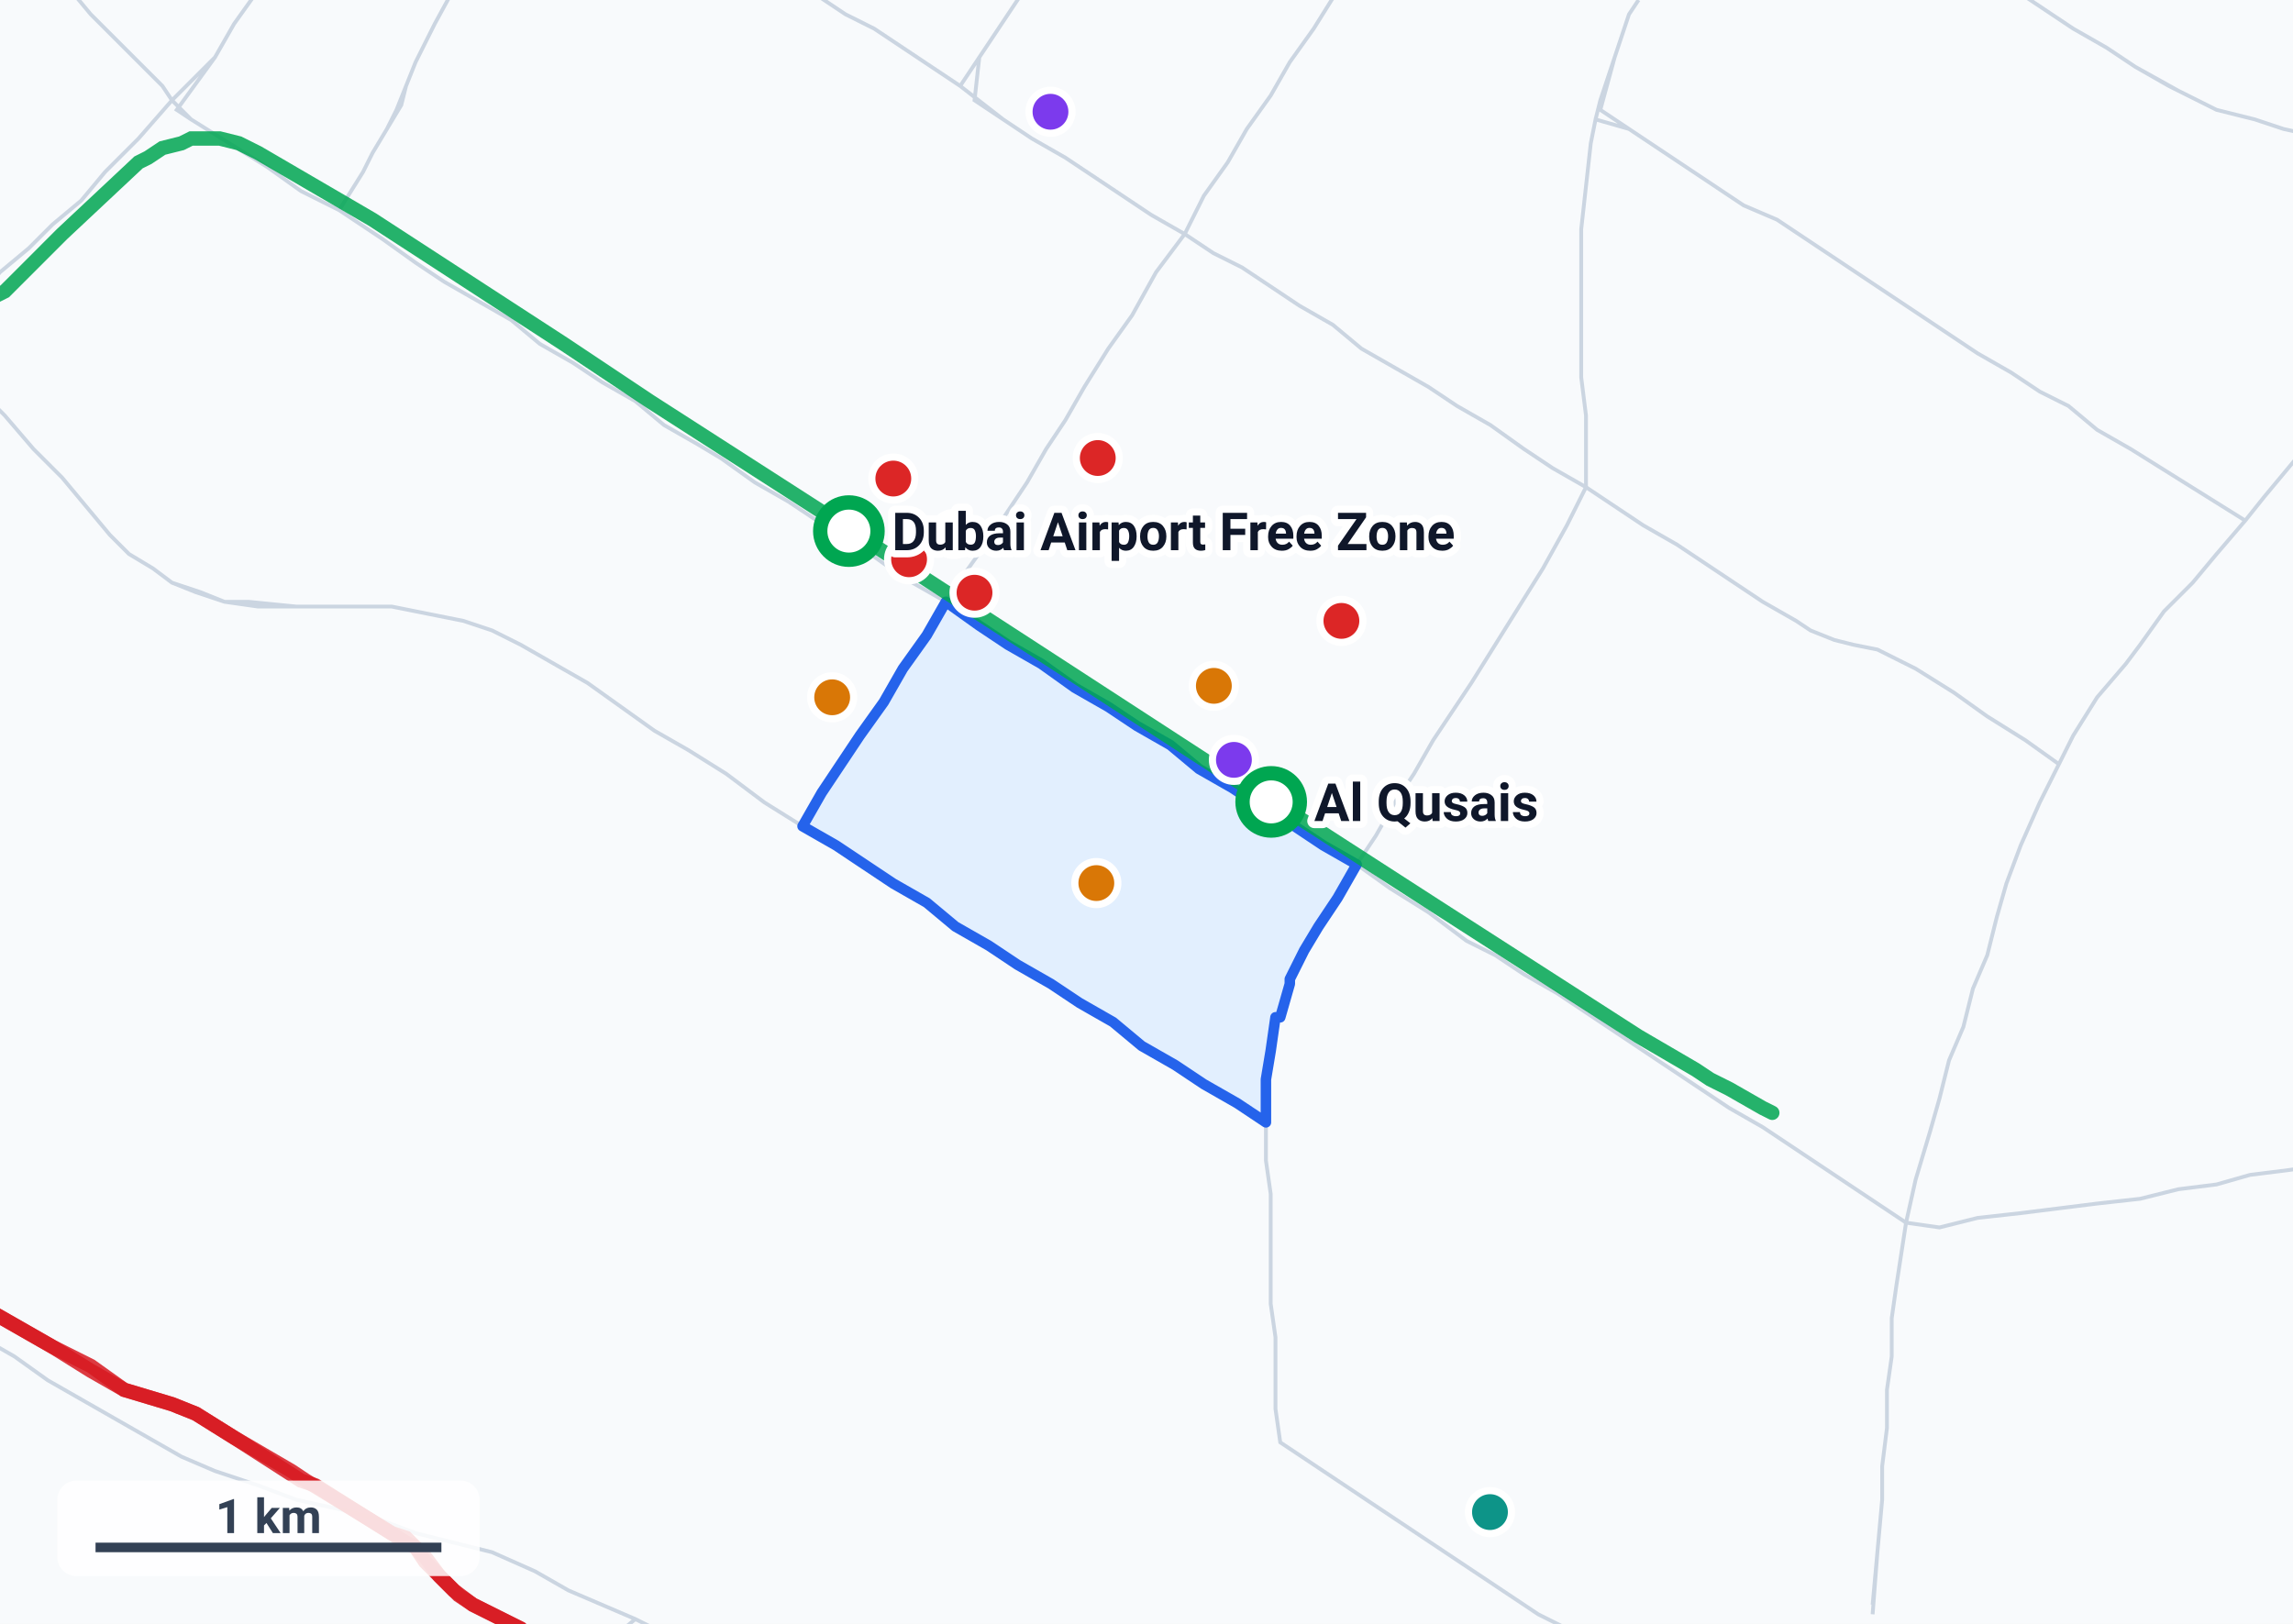
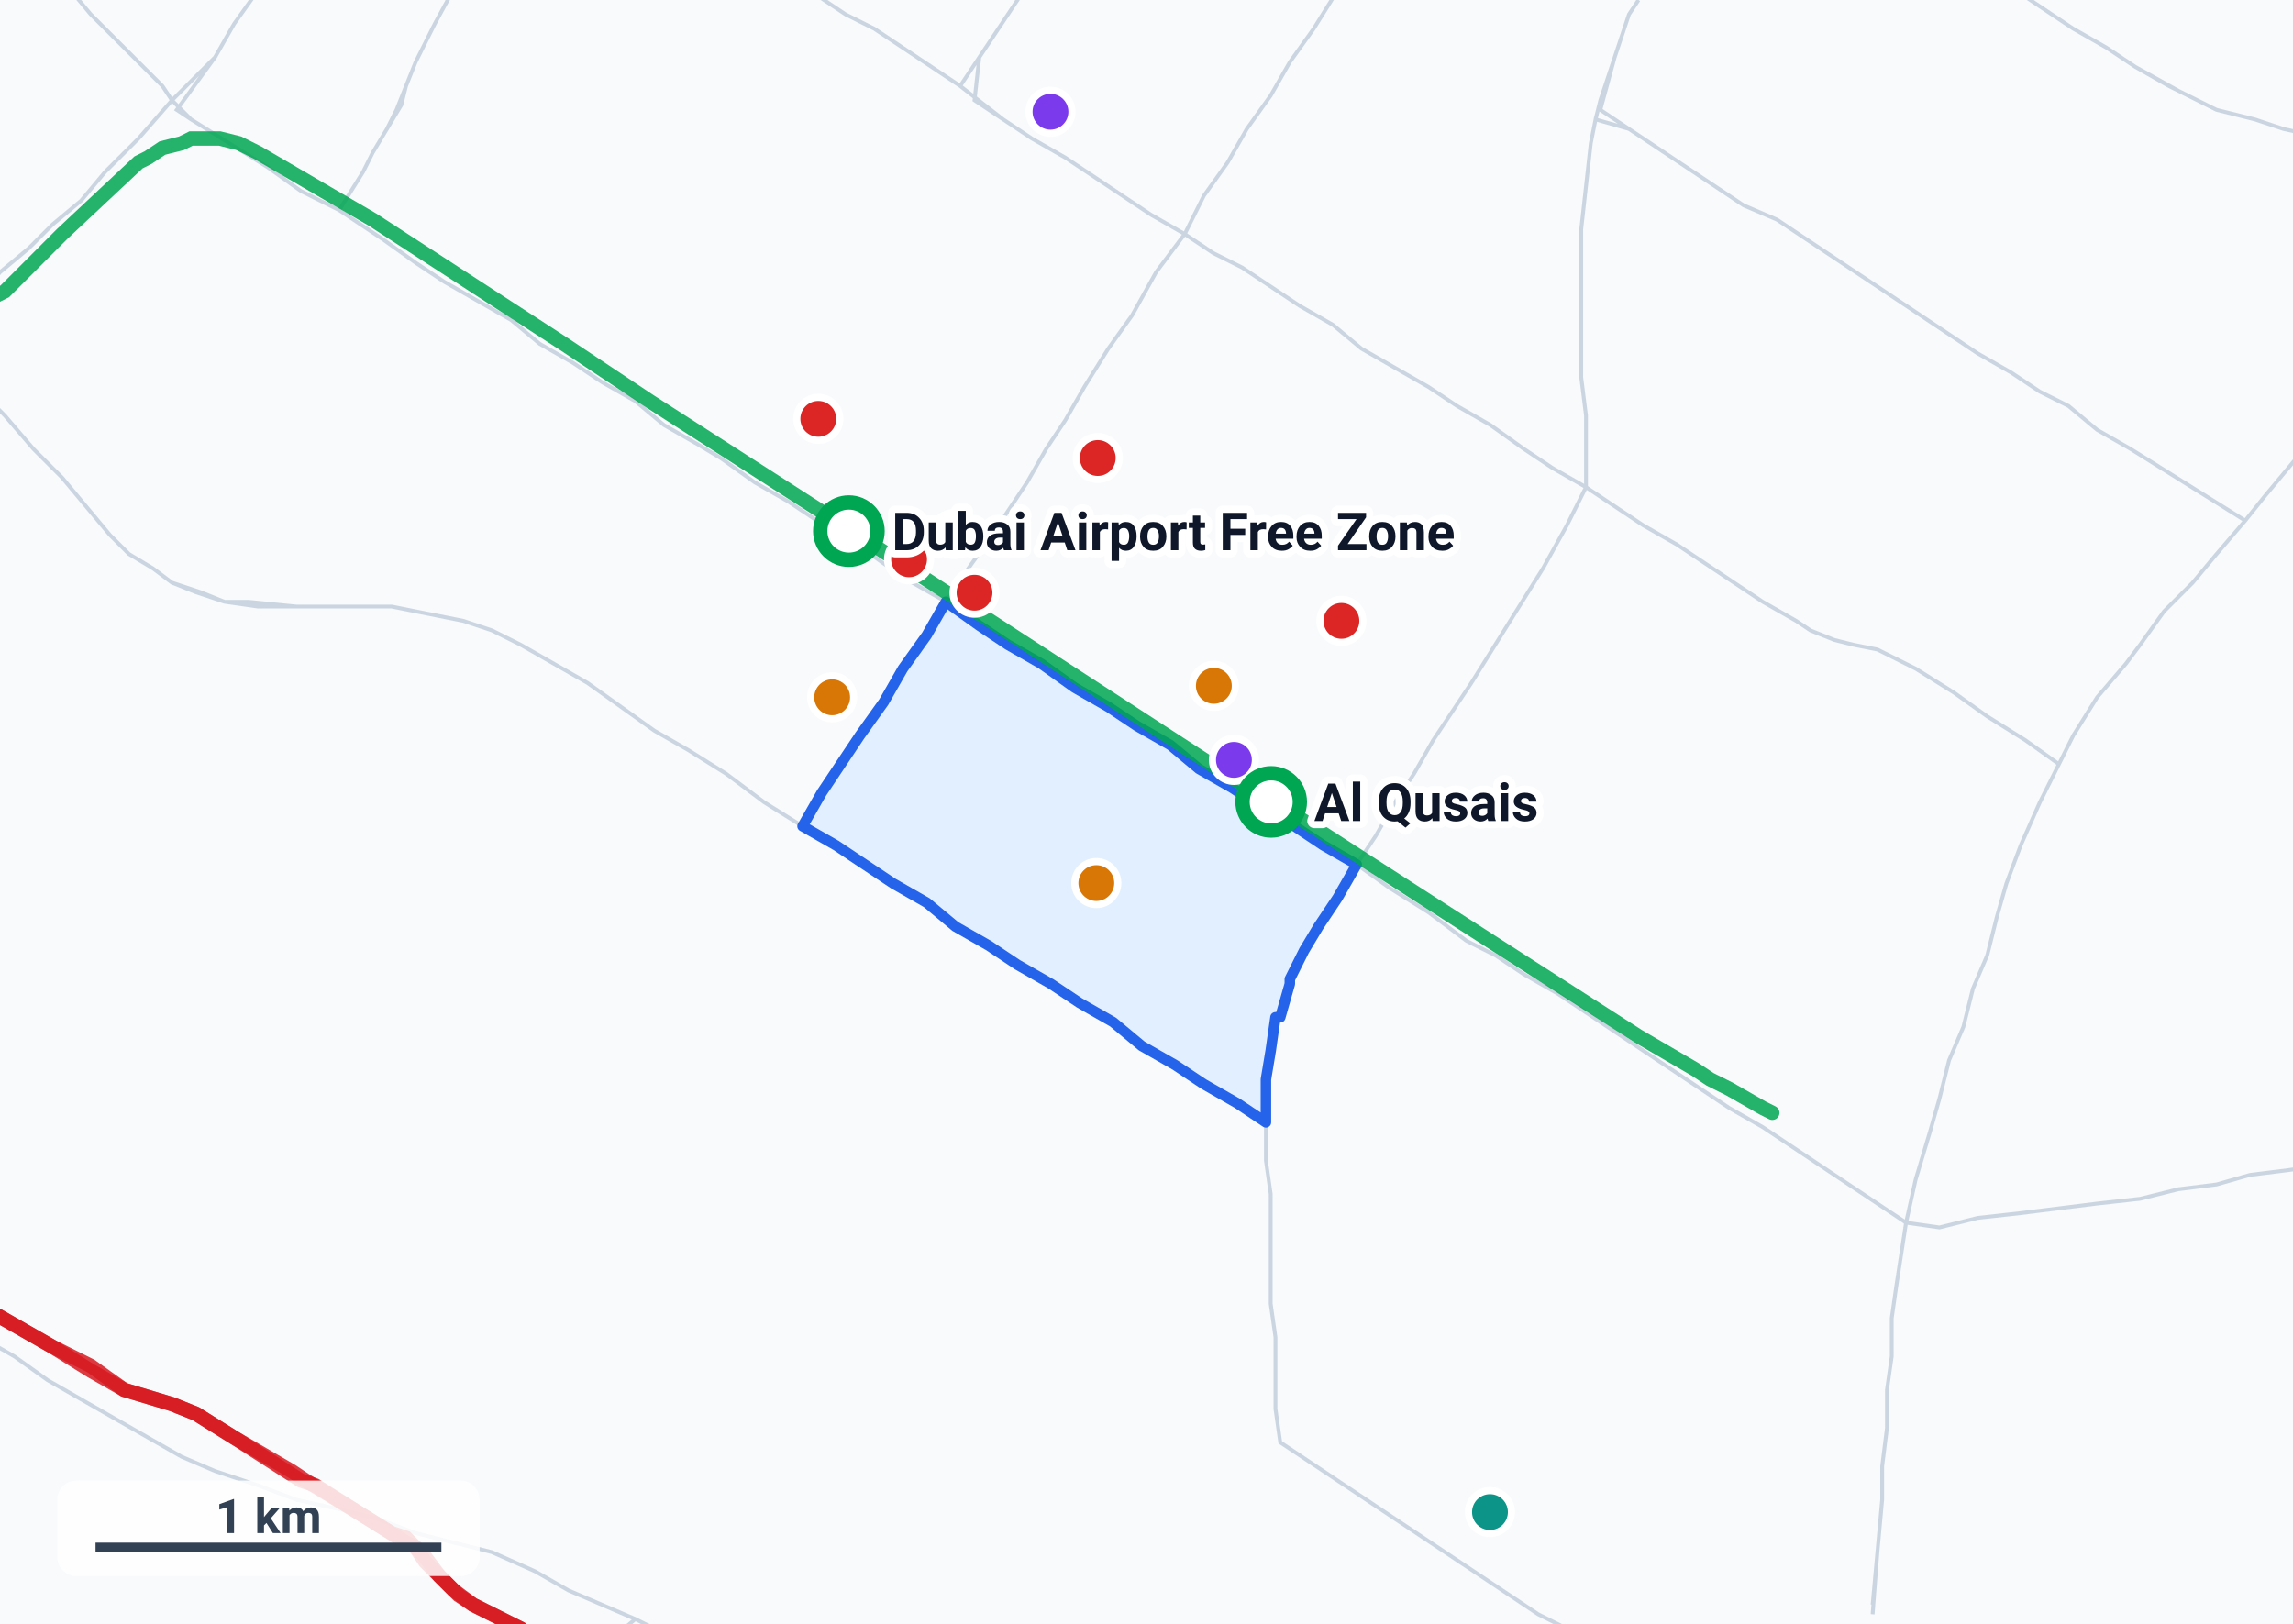
<svg xmlns="http://www.w3.org/2000/svg" viewBox="0 0 480 340" width="480" height="340">
  <style>.l{font:600 11px system-ui,-apple-system,"Segoe UI",Roboto,sans-serif;fill:#0f172a;paint-order:stroke;stroke:#fff;stroke-width:3px;stroke-linejoin:round}.s{font:600 10px system-ui,-apple-system,"Segoe UI",Roboto,sans-serif;fill:#334155}</style>
  <rect width="480" height="340" fill="#f8fafc" />
  <path d="M127,344 133,339 137,341 144,345M97,-6 91,5 87,13 85,18 84,22 81,27 78,32 76,36 71,44 63,40 56,35 48,30 40,25 37,23 45,12 49,5 54,-2M97,130 103,132 109,135 116,139 123,143 130,148 137,153 144,157 152,162 160,168 168,173 175,177 181,181 187,185 194,189 200,194 207,198 213,202 220,206 226,210 233,214 239,219 246,223 252,227 259,231 265,235 265,243 266,250 266,258 266,265 266,273 267,280 267,287 267,295 268,302 274,306 280,310 286,314 292,318 298,322 304,326 310,330 316,334 322,338 328,341 335,345M144,345 137,341 133,339 126,336 119,333 112,329 103,325 95,323 87,321 79,318 71,316 62,314 54,311 45,308 38,305 31,301 24,297 17,293 10,289 3,284 -4,280M-5,81 1,87 7,94 13,100 18,106 23,112 27,116 32,119 36,122 41,124 47,126 52,126 62,127 69,127 76,127 82,127 87,128 92,129 97,130M217,-6 213,-0 209,6 205,12 201,18 195,14 189,10 183,6 177,3 171,-1 164,-5M133,339 127,344M-4,280 3,284 10,289 17,293 24,297 31,301 38,305 45,308 54,311 62,314 71,316 79,318 87,321 95,323 103,325 112,329 119,333 126,336 133,339M49,5 45,12 36,21 34,18 24,8M392,338 393,325 394,314 394,307 395,299 395,291 396,284 396,276 397,269 399,256 406,257 414,255 423,254 431,253 439,252 448,251 456,249 464,248 471,246 479,245 486,244M343,0 341,3 338,12 335,21 334,25 333,30 332,39 331,48 331,57 331,64 331,72 331,79 332,87 332,95 332,102 325,98 319,94 312,89 305,85 299,81 292,77 285,73 279,68 272,64 266,60 260,56 254,53 248,49 252,41 257,34 261,27 266,20 270,13 275,6 280,-2M427,82 433,85 439,90 446,94 454,99 462,104 470,109 464,116 459,122 453,128 448,135 445,139 439,146 434,154 431,160 424,155 416,150 409,145 401,140 397,138 393,136 388,135 384,134 379,132 376,130 369,126 363,122 357,118 351,114 344,110 338,106 332,102 332,95 332,87 331,79 331,72 331,64 331,57 331,48 332,39 333,30 334,25 341,27 347,31 353,35 359,39 365,43 372,46 378,50 384,54 390,58 396,62 402,66 408,70 414,74 421,78 427,82M486,244 479,245 471,246 464,248 456,249 448,251 439,252 431,253 423,254 414,255 406,257 399,256 401,247 404,237 406,230 408,222 411,215 413,207 416,200 418,192 420,185 423,177 427,168 431,160 434,154 439,146 445,139 448,135 453,128 459,122 464,116 470,109 474,104 479,98 484,92 489,87M280,-2 275,6 270,13 266,20 261,27 257,34 252,41 248,49 241,45 235,41 229,37 223,33 216,29 210,25 204,21 205,12 209,6 213,-0 217,-6M36,21 29,29 22,36 17,42 11,47 6,52 0,57 -5,63M14,-3 19,3 24,8 34,18 36,21M363,122 369,126 376,130 379,132 384,134 388,135 393,136 397,138 401,140 409,145 416,150 424,155 431,160 427,168 423,177 420,185 418,192 416,200 413,207 411,215 408,222 406,230 404,237 401,247 399,256 393,252 387,248 381,244 375,240 369,236 362,232 356,228 350,224 344,220 338,216 332,212 326,208 319,204 313,200 307,197 299,191 291,186 284,181 288,175 292,168 296,162 300,155 304,149 308,143 313,135 318,127 323,119 328,110 332,102 338,106 344,110 351,114 357,118 363,122M487,29 478,27 472,25 464,23 456,19 447,14 441,10 434,6 428,2 422,-2 416,-6M164,-5 171,-1 177,3 183,6 189,10 195,14 201,18 210,25 216,29 223,33 229,37 235,41 241,45 248,49 242,57 237,66 232,73 227,81 223,88 219,94 215,101 211,107 207,113 202,120 198,126 191,122 185,118 178,113 171,109 165,105 158,101 151,96 146,93 139,89 133,84 126,80 120,76 113,72 107,67 100,63 93,59 87,55 80,50 71,44 76,36 78,32 81,27 83,23 85,18 87,13 91,5 97,-6M326,208 332,212 338,216 344,220 350,224 356,228 362,232 369,236 375,240 381,244 387,248 393,252 399,256 397,269 396,276 396,284 395,291 395,299 394,307 394,314 393,325 392,336M335,345 328,341 322,338 316,334 310,330 304,326 298,322 292,318 286,314 280,310 274,306 268,302 267,295 267,287 267,280 266,273 266,265 266,258 266,250 265,243 265,235 265,226 266,220 267,213 270,206 273,199 276,194 280,188 284,181 291,186 299,191 307,197 313,200 319,204 326,208M71,44 80,50 87,55 93,59 100,63 107,67 113,72 120,76 126,80 133,84 139,89 146,93 151,96 158,101 165,105 171,109 178,113 185,118 191,122 198,126 194,133 189,140 185,147 180,154 176,160 172,166 168,173 160,168 152,162 144,157 137,153 130,148 123,143 116,139 109,135 103,132 97,130 92,129 87,128 82,127 79,127 69,127 62,127 54,127 47,126 42,124 36,122 32,119 27,116 23,112 18,106 13,100 7,94 1,87 -5,81M-5,63 0,57 6,52 11,47 17,42 22,36 29,29 36,21 40,25 48,30 56,35 63,40 71,44M454,18 464,23 472,25 478,27 487,29M489,87 484,92 479,98 474,104 470,109 462,104 454,99 446,94 439,90 433,85 427,82 421,78 414,74 408,70 402,66 396,62 390,58 384,54 378,50 372,46 365,43 359,39 353,35 347,31 341,27 335,23 338,12 341,3 343,0M416,-6 422,-2 428,2 434,6 441,10 447,14 454,18M272,64 279,68 285,73 292,77 299,81 305,85 312,89 319,94 325,98 332,102 328,110 323,119 318,127 313,135 308,143 304,149 300,155 296,162 292,168 288,175 284,181 277,177 271,173 264,169 258,165 251,161 245,156 238,152 232,148 225,144 218,139 211,135 205,131 198,126 202,120 207,113 211,107 215,101 219,94 223,88 227,81 232,73 237,66 242,57 248,49 254,53 260,56 266,60 272,64" fill="none" stroke="#cbd5e1" stroke-width="0.8" />
  <path d="M284,181 280,188 276,194 273,199 270,205 270,206 268,213 267,213 266,220 265,226 265,233 265,235 259,231 252,227 246,223 239,219 233,214 226,210 220,206 213,202 207,198 200,194 194,189 187,185 181,181 175,177 168,173 172,166 176,160 180,154 185,147 189,140 194,133 198,126 205,131 211,135 218,139 225,144 232,148 238,152 245,156 251,161 258,165 264,169 271,173 277,177 284,181Z" fill="#dbeafe" fill-opacity="0.75" stroke="#2563eb" stroke-width="2.2" stroke-linejoin="round" />
  <path d="M-23,270 -20,271 -18,271 -10,271 -6,272 -3,274 11,282 19,286 26,291 36,294 41,296 49,301 61,308 64,310 82,321 85,322 87,324 89,326 92,330 95,333 99,336 109,341 111,343 117,346 124,350 133,356" fill="none" stroke="#d71920" stroke-width="3" stroke-linecap="round" stroke-opacity="0.85" />
  <path d="M355,224 358,226 362,228 369,232 371,233M355,224 343,217 329,208 301,190 270,170 266,168 255,161 215,135 178,111 150,93 136,84M-22,63 -19,63 -16,64 -12,64 -9,64 -7,64 -4,63 -1,62 1,61 3,59 13,49 29,34 31,33 34,31 38,30 40,29 43,29 46,29 50,30 54,32 78,46 118,72 136,84" fill="none" stroke="#00a651" stroke-width="3" stroke-linecap="round" stroke-opacity="0.85" />
  <path d="M133,356 124,350 117,346 111,343 109,341 99,336 96,334 92,330 89,327 87,324 85,323 66,311 63,310 49,301 41,296 36,294 26,291 19,287 11,282 -3,274 -7,272 -10,272 -18,271 -20,271 -23,270" fill="none" stroke="#d71920" stroke-width="3" stroke-linecap="round" stroke-opacity="0.85" />
  <circle cx="229.5" cy="184.9" r="4.5" fill="#d97706" stroke="#fff" stroke-width="1.5" />
  <circle cx="174.2" cy="146.0" r="4.5" fill="#d97706" stroke="#fff" stroke-width="1.5" />
  <circle cx="199.7" cy="111.8" r="4.5" fill="#d97706" stroke="#fff" stroke-width="1.5" />
  <circle cx="254.1" cy="143.6" r="4.5" fill="#d97706" stroke="#fff" stroke-width="1.5" />
+   <circle cx="280.8" cy="130.0" r="4.5" fill="#dc2626" stroke="#fff" stroke-width="1.5" />
+   <circle cx="171.3" cy="87.7" r="4.5" fill="#dc2626" stroke="#fff" stroke-width="1.5" />
  <circle cx="204.0" cy="124.1" r="4.5" fill="#dc2626" stroke="#fff" stroke-width="1.5" />
  <circle cx="190.3" cy="117.1" r="4.5" fill="#dc2626" stroke="#fff" stroke-width="1.5" />
-   <circle cx="187.0" cy="100.2" r="4.5" fill="#dc2626" stroke="#fff" stroke-width="1.5" />
-   <circle cx="280.8" cy="130.0" r="4.5" fill="#dc2626" stroke="#fff" stroke-width="1.5" />
  <circle cx="229.8" cy="95.9" r="4.5" fill="#dc2626" stroke="#fff" stroke-width="1.5" />
  <circle cx="258.3" cy="159.1" r="4.5" fill="#7c3aed" stroke="#fff" stroke-width="1.5" />
  <circle cx="219.9" cy="23.4" r="4.5" fill="#7c3aed" stroke="#fff" stroke-width="1.5" />
  <circle cx="311.9" cy="316.6" r="4.5" fill="#0d9488" stroke="#fff" stroke-width="1.5" />
  <circle cx="266.1" cy="167.9" r="6" fill="#fff" stroke="#00a651" stroke-width="3" />
  <circle cx="177.7" cy="111.2" r="6" fill="#fff" stroke="#00a651" stroke-width="3" />
  <text x="275.1" y="171.9" text-anchor="start" class="l">Al Qusais</text>
  <text x="186.7" y="115.2" text-anchor="start" class="l">Dubai Airport Free Zone</text>
  <g>
    <rect x="12" y="310" width="88.4" height="20" rx="4" fill="#fff" fill-opacity="0.85" />
    <path d="M20,324h72.4" stroke="#334155" stroke-width="2" />
    <text x="56.2" y="321" text-anchor="middle" class="s">1 km</text>
  </g>
</svg>
